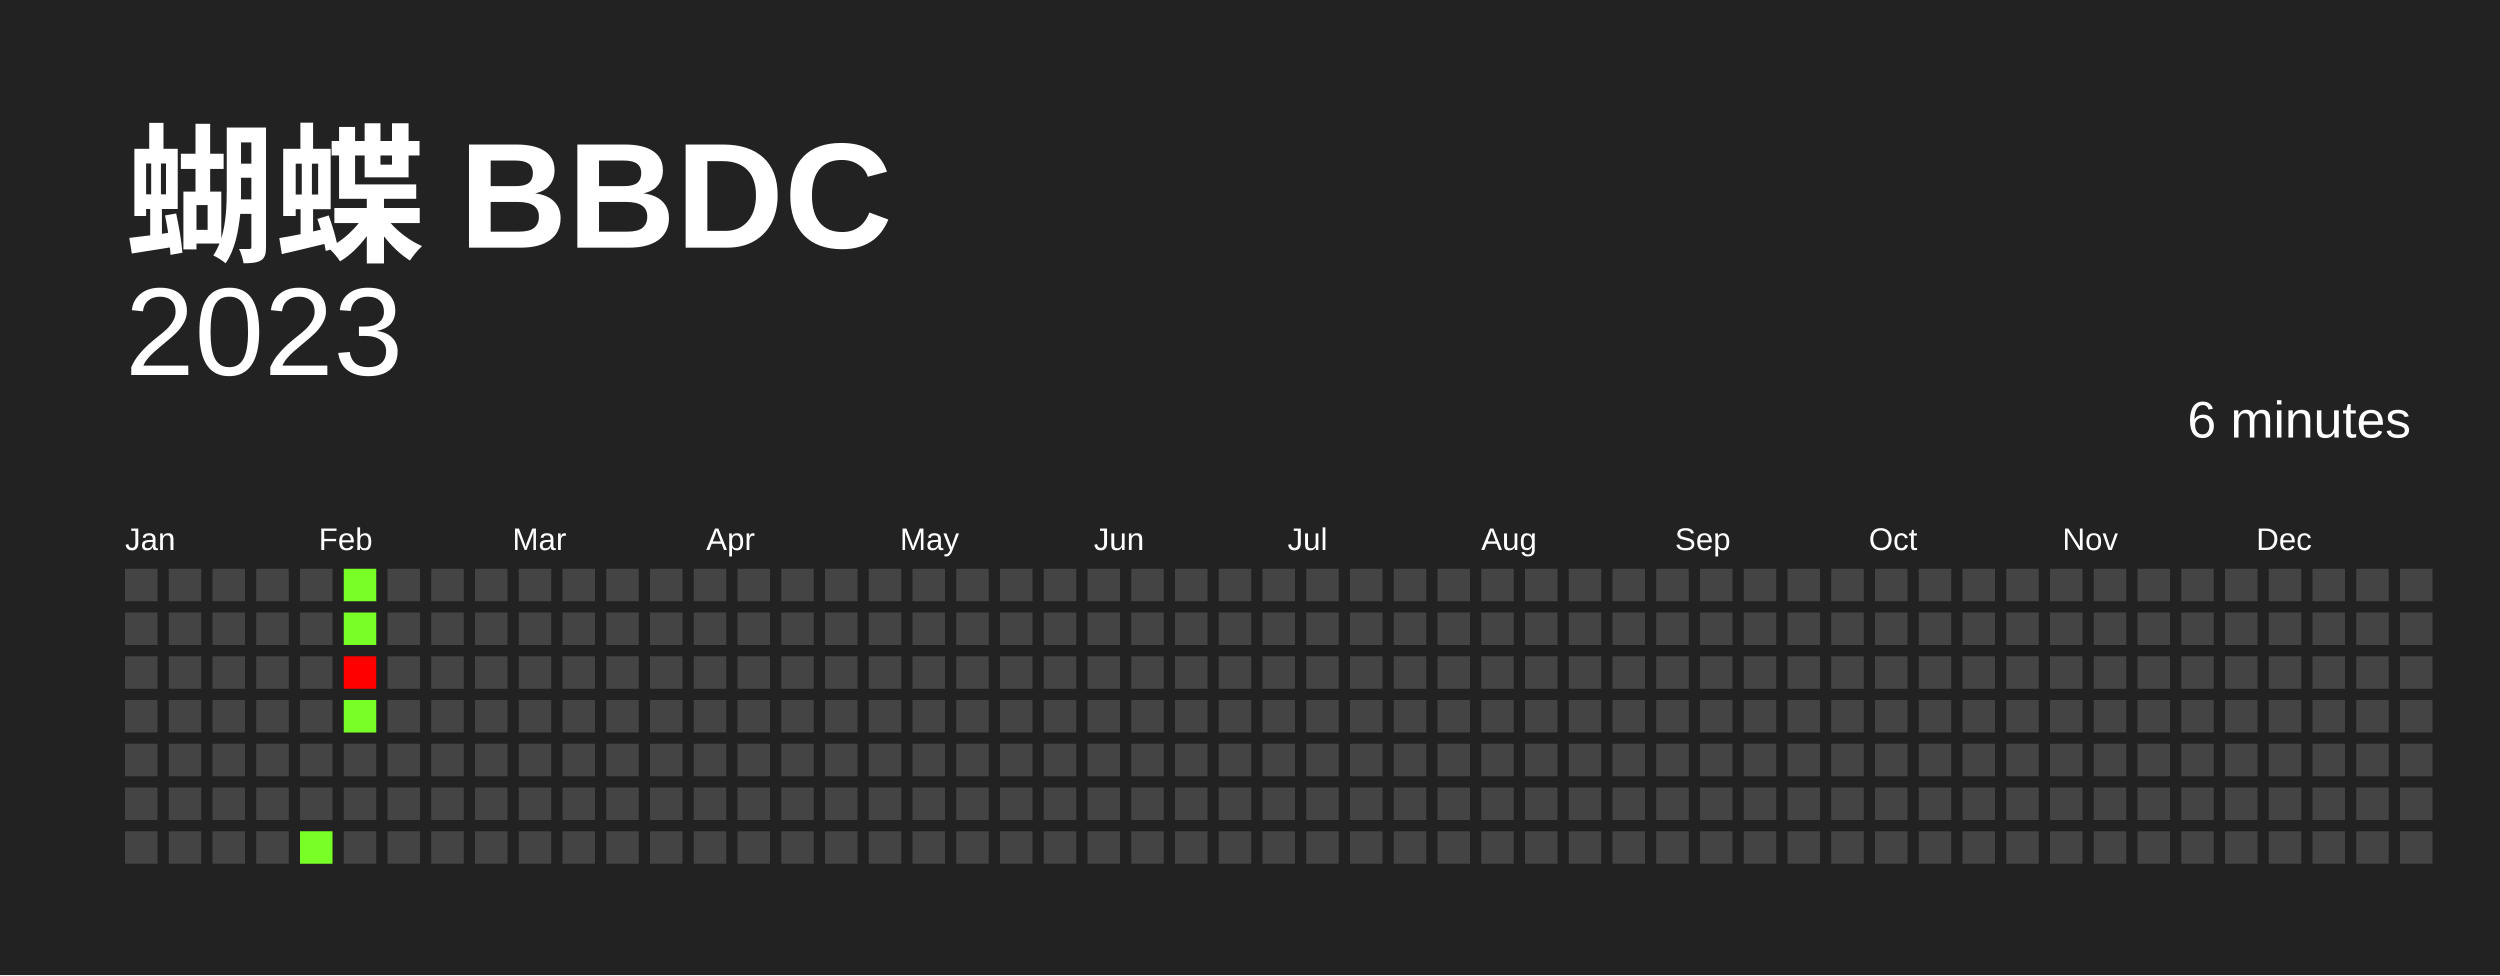
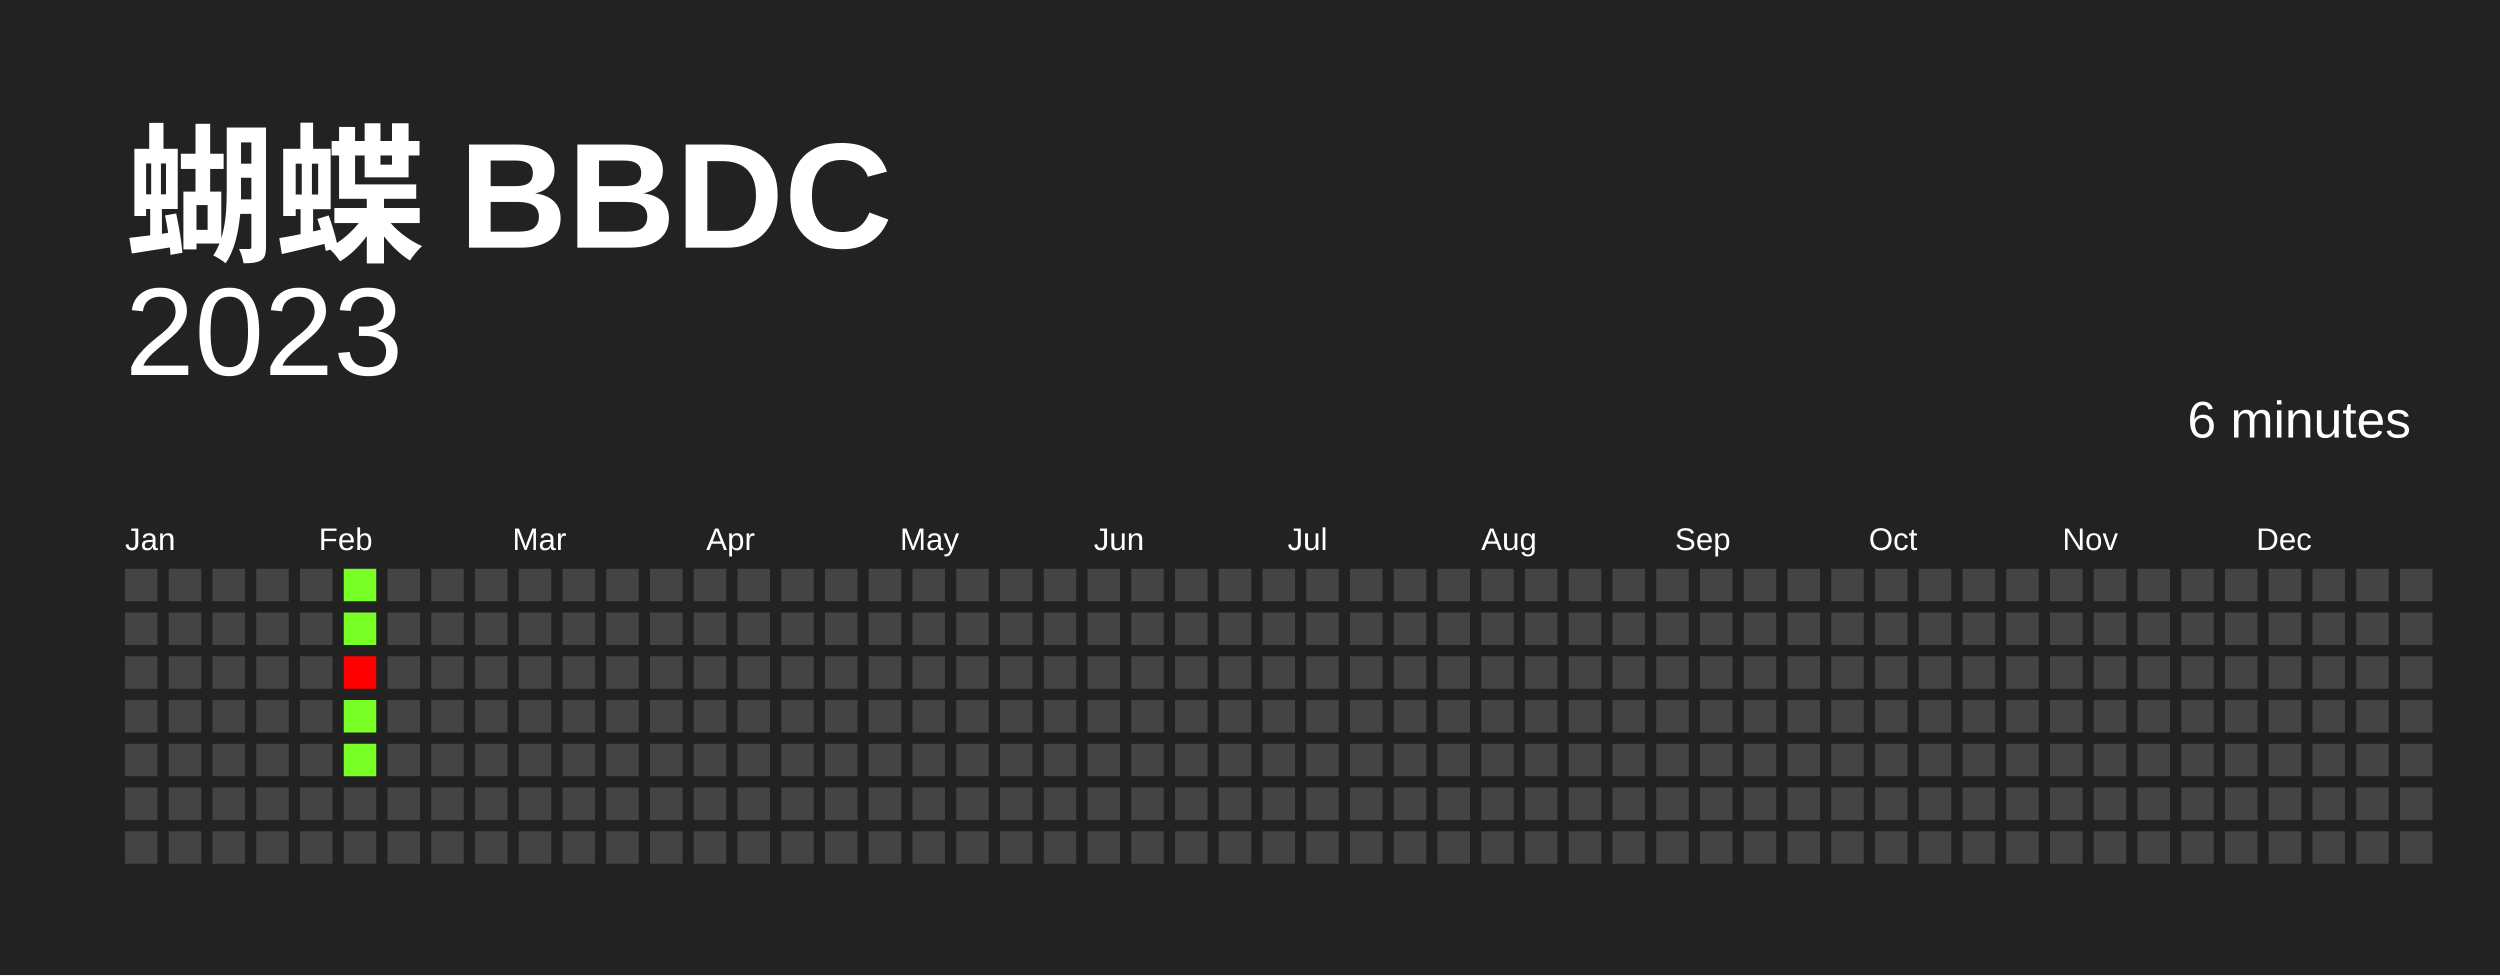
<svg xmlns="http://www.w3.org/2000/svg" baseProfile="full" height="78mm" version="1.1" viewBox="0,0,200,78" width="200mm">
  <defs />
  <rect fill="#222222" height="78" width="200" x="0" y="0" />
  <text fill="#FFFFFF" style="font-size:12px; font-family:Arial; font-weight:bold;" x="10" y="20">蝴蝶 BBDC</text>
  <text alignment-baseline="hanging" fill="#FFFFFF" style="font-size:10.0px; font-family:Arial;" x="10" y="30">2023</text>
  <text alignment-baseline="hanging" fill="#FFFFFF" style="font-size:4.125px; font-family:Arial;" x="175" y="35">6 minutes</text>
  <text fill="#FFFFFF" style="font-size:2.5px; font-family:Arial" x="10.0" y="44">Jan</text>
  <text fill="#FFFFFF" style="font-size:2.5px; font-family:Arial" x="25.5" y="44">Feb</text>
  <text fill="#FFFFFF" style="font-size:2.5px; font-family:Arial" x="41.0" y="44">Mar</text>
  <text fill="#FFFFFF" style="font-size:2.5px; font-family:Arial" x="56.5" y="44">Apr</text>
  <text fill="#FFFFFF" style="font-size:2.5px; font-family:Arial" x="72.0" y="44">May</text>
  <text fill="#FFFFFF" style="font-size:2.5px; font-family:Arial" x="87.5" y="44">Jun</text>
  <text fill="#FFFFFF" style="font-size:2.5px; font-family:Arial" x="103.0" y="44">Jul</text>
  <text fill="#FFFFFF" style="font-size:2.5px; font-family:Arial" x="118.5" y="44">Aug</text>
  <text fill="#FFFFFF" style="font-size:2.5px; font-family:Arial" x="134.0" y="44">Sep</text>
  <text fill="#FFFFFF" style="font-size:2.5px; font-family:Arial" x="149.5" y="44">Oct</text>
  <text fill="#FFFFFF" style="font-size:2.5px; font-family:Arial" x="165.0" y="44">Nov</text>
  <text fill="#FFFFFF" style="font-size:2.5px; font-family:Arial" x="180.5" y="44">Dec</text>
  <rect fill="#444444" height="2.6" width="2.6" x="10.0" y="45.5" />
  <rect fill="#444444" height="2.6" width="2.6" x="10.0" y="49.0" />
  <rect fill="#444444" height="2.6" width="2.6" x="10.0" y="52.5" />
  <rect fill="#444444" height="2.6" width="2.6" x="10.0" y="56.0" />
  <rect fill="#444444" height="2.6" width="2.6" x="10.0" y="59.5" />
  <rect fill="#444444" height="2.6" width="2.6" x="10.0" y="63.0" />
  <rect fill="#444444" height="2.6" width="2.6" x="10.0" y="66.5" />
  <rect fill="#444444" height="2.6" width="2.6" x="13.5" y="45.5" />
  <rect fill="#444444" height="2.6" width="2.6" x="13.5" y="49.0" />
  <rect fill="#444444" height="2.6" width="2.6" x="13.5" y="52.5" />
  <rect fill="#444444" height="2.6" width="2.6" x="13.5" y="56.0" />
  <rect fill="#444444" height="2.6" width="2.6" x="13.5" y="59.5" />
  <rect fill="#444444" height="2.6" width="2.6" x="13.5" y="63.0" />
  <rect fill="#444444" height="2.6" width="2.6" x="13.5" y="66.5" />
  <rect fill="#444444" height="2.6" width="2.6" x="17.0" y="45.5" />
  <rect fill="#444444" height="2.6" width="2.6" x="17.0" y="49.0" />
  <rect fill="#444444" height="2.6" width="2.6" x="17.0" y="52.5" />
  <rect fill="#444444" height="2.6" width="2.6" x="17.0" y="56.0" />
  <rect fill="#444444" height="2.6" width="2.6" x="17.0" y="59.5" />
  <rect fill="#444444" height="2.6" width="2.6" x="17.0" y="63.0" />
  <rect fill="#444444" height="2.6" width="2.6" x="17.0" y="66.5" />
  <rect fill="#444444" height="2.6" width="2.6" x="20.5" y="45.5" />
  <rect fill="#444444" height="2.6" width="2.6" x="20.5" y="49.0" />
  <rect fill="#444444" height="2.6" width="2.6" x="20.5" y="52.5" />
  <rect fill="#444444" height="2.6" width="2.6" x="20.5" y="56.0" />
  <rect fill="#444444" height="2.6" width="2.6" x="20.5" y="59.5" />
  <rect fill="#444444" height="2.6" width="2.6" x="20.5" y="63.0" />
  <rect fill="#444444" height="2.6" width="2.6" x="20.5" y="66.5" />
  <rect fill="#444444" height="2.6" width="2.6" x="24.0" y="45.5" />
  <rect fill="#444444" height="2.6" width="2.6" x="24.0" y="49.0" />
  <rect fill="#444444" height="2.6" width="2.6" x="24.0" y="52.5" />
  <rect fill="#444444" height="2.6" width="2.6" x="24.0" y="56.0" />
  <rect fill="#444444" height="2.6" width="2.6" x="24.0" y="59.5" />
  <rect fill="#444444" height="2.6" width="2.6" x="24.0" y="63.0" />
-   <rect fill="#77ff26" height="2.6" width="2.6" x="24.0" y="66.5" />
+   <rect fill="#444444" height="2.6" width="2.6" x="24.0" y="66.5" />
  <rect fill="#77ff26" height="2.6" width="2.6" x="27.5" y="45.5" />
  <rect fill="#77ff26" height="2.6" width="2.6" x="27.5" y="49.0" />
  <rect fill="red" height="2.6" width="2.6" x="27.5" y="52.5" />
  <rect fill="#77ff26" height="2.6" width="2.6" x="27.5" y="56.0" />
-   <rect fill="#444444" height="2.6" width="2.6" x="27.5" y="59.5" />
+   <rect fill="#77ff26" height="2.6" width="2.6" x="27.5" y="59.5" />
  <rect fill="#444444" height="2.6" width="2.6" x="27.5" y="63.0" />
  <rect fill="#444444" height="2.6" width="2.6" x="27.5" y="66.5" />
  <rect fill="#444444" height="2.6" width="2.6" x="31.0" y="45.5" />
  <rect fill="#444444" height="2.6" width="2.6" x="31.0" y="49.0" />
  <rect fill="#444444" height="2.6" width="2.6" x="31.0" y="52.5" />
  <rect fill="#444444" height="2.6" width="2.6" x="31.0" y="56.0" />
  <rect fill="#444444" height="2.6" width="2.6" x="31.0" y="59.5" />
  <rect fill="#444444" height="2.6" width="2.6" x="31.0" y="63.0" />
  <rect fill="#444444" height="2.6" width="2.6" x="31.0" y="66.5" />
  <rect fill="#444444" height="2.6" width="2.6" x="34.5" y="45.5" />
  <rect fill="#444444" height="2.6" width="2.6" x="34.5" y="49.0" />
  <rect fill="#444444" height="2.6" width="2.6" x="34.5" y="52.5" />
  <rect fill="#444444" height="2.6" width="2.6" x="34.5" y="56.0" />
  <rect fill="#444444" height="2.6" width="2.6" x="34.5" y="59.5" />
  <rect fill="#444444" height="2.6" width="2.6" x="34.5" y="63.0" />
  <rect fill="#444444" height="2.6" width="2.6" x="34.5" y="66.5" />
  <rect fill="#444444" height="2.6" width="2.6" x="38.0" y="45.5" />
  <rect fill="#444444" height="2.6" width="2.6" x="38.0" y="49.0" />
  <rect fill="#444444" height="2.6" width="2.6" x="38.0" y="52.5" />
  <rect fill="#444444" height="2.6" width="2.6" x="38.0" y="56.0" />
  <rect fill="#444444" height="2.6" width="2.6" x="38.0" y="59.5" />
  <rect fill="#444444" height="2.6" width="2.6" x="38.0" y="63.0" />
  <rect fill="#444444" height="2.6" width="2.6" x="38.0" y="66.5" />
  <rect fill="#444444" height="2.6" width="2.6" x="41.5" y="45.5" />
  <rect fill="#444444" height="2.6" width="2.6" x="41.5" y="49.0" />
  <rect fill="#444444" height="2.6" width="2.6" x="41.5" y="52.5" />
  <rect fill="#444444" height="2.6" width="2.6" x="41.5" y="56.0" />
  <rect fill="#444444" height="2.6" width="2.6" x="41.5" y="59.5" />
  <rect fill="#444444" height="2.6" width="2.6" x="41.5" y="63.0" />
  <rect fill="#444444" height="2.6" width="2.6" x="41.5" y="66.5" />
  <rect fill="#444444" height="2.6" width="2.6" x="45.0" y="45.5" />
  <rect fill="#444444" height="2.6" width="2.6" x="45.0" y="49.0" />
  <rect fill="#444444" height="2.6" width="2.6" x="45.0" y="52.5" />
  <rect fill="#444444" height="2.6" width="2.6" x="45.0" y="56.0" />
  <rect fill="#444444" height="2.6" width="2.6" x="45.0" y="59.5" />
  <rect fill="#444444" height="2.6" width="2.6" x="45.0" y="63.0" />
  <rect fill="#444444" height="2.6" width="2.6" x="45.0" y="66.5" />
  <rect fill="#444444" height="2.6" width="2.6" x="48.5" y="45.5" />
  <rect fill="#444444" height="2.6" width="2.6" x="48.5" y="49.0" />
  <rect fill="#444444" height="2.6" width="2.6" x="48.5" y="52.5" />
  <rect fill="#444444" height="2.6" width="2.6" x="48.5" y="56.0" />
  <rect fill="#444444" height="2.6" width="2.6" x="48.5" y="59.5" />
  <rect fill="#444444" height="2.6" width="2.6" x="48.5" y="63.0" />
  <rect fill="#444444" height="2.6" width="2.6" x="48.5" y="66.5" />
  <rect fill="#444444" height="2.6" width="2.6" x="52.0" y="45.5" />
  <rect fill="#444444" height="2.6" width="2.6" x="52.0" y="49.0" />
  <rect fill="#444444" height="2.6" width="2.6" x="52.0" y="52.5" />
  <rect fill="#444444" height="2.6" width="2.6" x="52.0" y="56.0" />
  <rect fill="#444444" height="2.6" width="2.6" x="52.0" y="59.5" />
  <rect fill="#444444" height="2.6" width="2.6" x="52.0" y="63.0" />
  <rect fill="#444444" height="2.6" width="2.6" x="52.0" y="66.5" />
  <rect fill="#444444" height="2.6" width="2.6" x="55.5" y="45.5" />
  <rect fill="#444444" height="2.6" width="2.6" x="55.5" y="49.0" />
  <rect fill="#444444" height="2.6" width="2.6" x="55.5" y="52.5" />
  <rect fill="#444444" height="2.6" width="2.6" x="55.5" y="56.0" />
  <rect fill="#444444" height="2.6" width="2.6" x="55.5" y="59.5" />
  <rect fill="#444444" height="2.6" width="2.6" x="55.5" y="63.0" />
  <rect fill="#444444" height="2.6" width="2.6" x="55.5" y="66.5" />
  <rect fill="#444444" height="2.6" width="2.6" x="59.0" y="45.5" />
  <rect fill="#444444" height="2.6" width="2.6" x="59.0" y="49.0" />
  <rect fill="#444444" height="2.6" width="2.6" x="59.0" y="52.5" />
  <rect fill="#444444" height="2.6" width="2.6" x="59.0" y="56.0" />
  <rect fill="#444444" height="2.6" width="2.6" x="59.0" y="59.5" />
  <rect fill="#444444" height="2.6" width="2.6" x="59.0" y="63.0" />
  <rect fill="#444444" height="2.6" width="2.6" x="59.0" y="66.5" />
  <rect fill="#444444" height="2.6" width="2.6" x="62.5" y="45.5" />
  <rect fill="#444444" height="2.6" width="2.6" x="62.5" y="49.0" />
  <rect fill="#444444" height="2.6" width="2.6" x="62.5" y="52.5" />
  <rect fill="#444444" height="2.6" width="2.6" x="62.5" y="56.0" />
  <rect fill="#444444" height="2.6" width="2.6" x="62.5" y="59.5" />
  <rect fill="#444444" height="2.6" width="2.6" x="62.5" y="63.0" />
  <rect fill="#444444" height="2.6" width="2.6" x="62.5" y="66.5" />
  <rect fill="#444444" height="2.6" width="2.6" x="66.0" y="45.5" />
  <rect fill="#444444" height="2.6" width="2.6" x="66.0" y="49.0" />
  <rect fill="#444444" height="2.6" width="2.6" x="66.0" y="52.5" />
  <rect fill="#444444" height="2.6" width="2.6" x="66.0" y="56.0" />
  <rect fill="#444444" height="2.6" width="2.6" x="66.0" y="59.5" />
  <rect fill="#444444" height="2.6" width="2.6" x="66.0" y="63.0" />
  <rect fill="#444444" height="2.6" width="2.6" x="66.0" y="66.5" />
  <rect fill="#444444" height="2.6" width="2.6" x="69.5" y="45.5" />
  <rect fill="#444444" height="2.6" width="2.6" x="69.5" y="49.0" />
  <rect fill="#444444" height="2.6" width="2.6" x="69.5" y="52.5" />
  <rect fill="#444444" height="2.6" width="2.6" x="69.5" y="56.0" />
  <rect fill="#444444" height="2.6" width="2.6" x="69.5" y="59.5" />
  <rect fill="#444444" height="2.6" width="2.6" x="69.5" y="63.0" />
  <rect fill="#444444" height="2.6" width="2.6" x="69.5" y="66.5" />
  <rect fill="#444444" height="2.6" width="2.6" x="73.0" y="45.5" />
  <rect fill="#444444" height="2.6" width="2.6" x="73.0" y="49.0" />
  <rect fill="#444444" height="2.6" width="2.6" x="73.0" y="52.5" />
  <rect fill="#444444" height="2.6" width="2.6" x="73.0" y="56.0" />
  <rect fill="#444444" height="2.6" width="2.6" x="73.0" y="59.5" />
  <rect fill="#444444" height="2.6" width="2.6" x="73.0" y="63.0" />
  <rect fill="#444444" height="2.6" width="2.6" x="73.0" y="66.5" />
  <rect fill="#444444" height="2.6" width="2.6" x="76.5" y="45.5" />
  <rect fill="#444444" height="2.6" width="2.6" x="76.5" y="49.0" />
  <rect fill="#444444" height="2.6" width="2.6" x="76.5" y="52.5" />
  <rect fill="#444444" height="2.6" width="2.6" x="76.5" y="56.0" />
  <rect fill="#444444" height="2.6" width="2.6" x="76.5" y="59.5" />
  <rect fill="#444444" height="2.6" width="2.6" x="76.5" y="63.0" />
  <rect fill="#444444" height="2.6" width="2.6" x="76.5" y="66.5" />
  <rect fill="#444444" height="2.6" width="2.6" x="80.0" y="45.5" />
  <rect fill="#444444" height="2.6" width="2.6" x="80.0" y="49.0" />
  <rect fill="#444444" height="2.6" width="2.6" x="80.0" y="52.5" />
  <rect fill="#444444" height="2.6" width="2.6" x="80.0" y="56.0" />
  <rect fill="#444444" height="2.6" width="2.6" x="80.0" y="59.5" />
  <rect fill="#444444" height="2.6" width="2.6" x="80.0" y="63.0" />
  <rect fill="#444444" height="2.6" width="2.6" x="80.0" y="66.5" />
  <rect fill="#444444" height="2.6" width="2.6" x="83.5" y="45.5" />
  <rect fill="#444444" height="2.6" width="2.6" x="83.5" y="49.0" />
  <rect fill="#444444" height="2.6" width="2.6" x="83.5" y="52.5" />
  <rect fill="#444444" height="2.6" width="2.6" x="83.5" y="56.0" />
  <rect fill="#444444" height="2.6" width="2.6" x="83.5" y="59.5" />
  <rect fill="#444444" height="2.6" width="2.6" x="83.5" y="63.0" />
  <rect fill="#444444" height="2.6" width="2.6" x="83.5" y="66.5" />
  <rect fill="#444444" height="2.6" width="2.6" x="87.0" y="45.5" />
  <rect fill="#444444" height="2.6" width="2.6" x="87.0" y="49.0" />
  <rect fill="#444444" height="2.6" width="2.6" x="87.0" y="52.5" />
  <rect fill="#444444" height="2.6" width="2.6" x="87.0" y="56.0" />
  <rect fill="#444444" height="2.6" width="2.6" x="87.0" y="59.5" />
  <rect fill="#444444" height="2.6" width="2.6" x="87.0" y="63.0" />
  <rect fill="#444444" height="2.6" width="2.6" x="87.0" y="66.5" />
  <rect fill="#444444" height="2.6" width="2.6" x="90.5" y="45.5" />
  <rect fill="#444444" height="2.6" width="2.6" x="90.5" y="49.0" />
  <rect fill="#444444" height="2.6" width="2.6" x="90.5" y="52.5" />
  <rect fill="#444444" height="2.6" width="2.6" x="90.5" y="56.0" />
  <rect fill="#444444" height="2.6" width="2.6" x="90.5" y="59.5" />
  <rect fill="#444444" height="2.6" width="2.6" x="90.5" y="63.0" />
  <rect fill="#444444" height="2.6" width="2.6" x="90.5" y="66.5" />
  <rect fill="#444444" height="2.6" width="2.6" x="94.0" y="45.5" />
  <rect fill="#444444" height="2.6" width="2.6" x="94.0" y="49.0" />
  <rect fill="#444444" height="2.6" width="2.6" x="94.0" y="52.5" />
  <rect fill="#444444" height="2.6" width="2.6" x="94.0" y="56.0" />
  <rect fill="#444444" height="2.6" width="2.6" x="94.0" y="59.5" />
  <rect fill="#444444" height="2.6" width="2.6" x="94.0" y="63.0" />
  <rect fill="#444444" height="2.6" width="2.6" x="94.0" y="66.5" />
  <rect fill="#444444" height="2.6" width="2.6" x="97.5" y="45.5" />
  <rect fill="#444444" height="2.6" width="2.6" x="97.5" y="49.0" />
  <rect fill="#444444" height="2.6" width="2.6" x="97.5" y="52.5" />
  <rect fill="#444444" height="2.6" width="2.6" x="97.5" y="56.0" />
  <rect fill="#444444" height="2.6" width="2.6" x="97.5" y="59.5" />
  <rect fill="#444444" height="2.6" width="2.6" x="97.5" y="63.0" />
  <rect fill="#444444" height="2.6" width="2.6" x="97.5" y="66.5" />
  <rect fill="#444444" height="2.6" width="2.6" x="101.0" y="45.5" />
  <rect fill="#444444" height="2.6" width="2.6" x="101.0" y="49.0" />
  <rect fill="#444444" height="2.6" width="2.6" x="101.0" y="52.5" />
  <rect fill="#444444" height="2.6" width="2.6" x="101.0" y="56.0" />
  <rect fill="#444444" height="2.6" width="2.6" x="101.0" y="59.5" />
  <rect fill="#444444" height="2.6" width="2.6" x="101.0" y="63.0" />
  <rect fill="#444444" height="2.6" width="2.6" x="101.0" y="66.5" />
  <rect fill="#444444" height="2.6" width="2.6" x="104.5" y="45.5" />
  <rect fill="#444444" height="2.6" width="2.6" x="104.5" y="49.0" />
  <rect fill="#444444" height="2.6" width="2.6" x="104.5" y="52.5" />
  <rect fill="#444444" height="2.6" width="2.6" x="104.5" y="56.0" />
  <rect fill="#444444" height="2.6" width="2.6" x="104.5" y="59.5" />
  <rect fill="#444444" height="2.6" width="2.6" x="104.5" y="63.0" />
  <rect fill="#444444" height="2.6" width="2.6" x="104.5" y="66.5" />
  <rect fill="#444444" height="2.6" width="2.6" x="108.0" y="45.5" />
  <rect fill="#444444" height="2.6" width="2.6" x="108.0" y="49.0" />
  <rect fill="#444444" height="2.6" width="2.6" x="108.0" y="52.5" />
  <rect fill="#444444" height="2.6" width="2.6" x="108.0" y="56.0" />
  <rect fill="#444444" height="2.6" width="2.6" x="108.0" y="59.5" />
  <rect fill="#444444" height="2.6" width="2.6" x="108.0" y="63.0" />
  <rect fill="#444444" height="2.6" width="2.6" x="108.0" y="66.5" />
  <rect fill="#444444" height="2.6" width="2.6" x="111.5" y="45.5" />
  <rect fill="#444444" height="2.6" width="2.6" x="111.5" y="49.0" />
  <rect fill="#444444" height="2.6" width="2.6" x="111.5" y="52.5" />
  <rect fill="#444444" height="2.6" width="2.6" x="111.5" y="56.0" />
  <rect fill="#444444" height="2.6" width="2.6" x="111.5" y="59.5" />
  <rect fill="#444444" height="2.6" width="2.6" x="111.5" y="63.0" />
  <rect fill="#444444" height="2.6" width="2.6" x="111.5" y="66.5" />
  <rect fill="#444444" height="2.6" width="2.6" x="115.0" y="45.5" />
  <rect fill="#444444" height="2.6" width="2.6" x="115.0" y="49.0" />
  <rect fill="#444444" height="2.6" width="2.6" x="115.0" y="52.5" />
  <rect fill="#444444" height="2.6" width="2.6" x="115.0" y="56.0" />
  <rect fill="#444444" height="2.6" width="2.6" x="115.0" y="59.5" />
  <rect fill="#444444" height="2.6" width="2.6" x="115.0" y="63.0" />
  <rect fill="#444444" height="2.6" width="2.6" x="115.0" y="66.5" />
  <rect fill="#444444" height="2.6" width="2.6" x="118.5" y="45.5" />
  <rect fill="#444444" height="2.6" width="2.6" x="118.5" y="49.0" />
  <rect fill="#444444" height="2.6" width="2.6" x="118.5" y="52.5" />
  <rect fill="#444444" height="2.6" width="2.6" x="118.5" y="56.0" />
  <rect fill="#444444" height="2.6" width="2.6" x="118.5" y="59.5" />
  <rect fill="#444444" height="2.6" width="2.6" x="118.5" y="63.0" />
  <rect fill="#444444" height="2.6" width="2.6" x="118.5" y="66.5" />
  <rect fill="#444444" height="2.6" width="2.6" x="122.0" y="45.5" />
  <rect fill="#444444" height="2.6" width="2.6" x="122.0" y="49.0" />
  <rect fill="#444444" height="2.6" width="2.6" x="122.0" y="52.5" />
  <rect fill="#444444" height="2.6" width="2.6" x="122.0" y="56.0" />
  <rect fill="#444444" height="2.6" width="2.6" x="122.0" y="59.5" />
  <rect fill="#444444" height="2.6" width="2.6" x="122.0" y="63.0" />
  <rect fill="#444444" height="2.6" width="2.6" x="122.0" y="66.5" />
  <rect fill="#444444" height="2.6" width="2.6" x="125.5" y="45.5" />
  <rect fill="#444444" height="2.6" width="2.6" x="125.5" y="49.0" />
  <rect fill="#444444" height="2.6" width="2.6" x="125.5" y="52.5" />
  <rect fill="#444444" height="2.6" width="2.6" x="125.5" y="56.0" />
  <rect fill="#444444" height="2.6" width="2.6" x="125.5" y="59.5" />
  <rect fill="#444444" height="2.6" width="2.6" x="125.5" y="63.0" />
  <rect fill="#444444" height="2.6" width="2.6" x="125.5" y="66.5" />
  <rect fill="#444444" height="2.6" width="2.6" x="129.0" y="45.5" />
  <rect fill="#444444" height="2.6" width="2.6" x="129.0" y="49.0" />
  <rect fill="#444444" height="2.6" width="2.6" x="129.0" y="52.5" />
  <rect fill="#444444" height="2.6" width="2.6" x="129.0" y="56.0" />
  <rect fill="#444444" height="2.6" width="2.6" x="129.0" y="59.5" />
  <rect fill="#444444" height="2.6" width="2.6" x="129.0" y="63.0" />
  <rect fill="#444444" height="2.6" width="2.6" x="129.0" y="66.5" />
  <rect fill="#444444" height="2.6" width="2.6" x="132.5" y="45.5" />
  <rect fill="#444444" height="2.6" width="2.6" x="132.5" y="49.0" />
  <rect fill="#444444" height="2.6" width="2.6" x="132.5" y="52.5" />
  <rect fill="#444444" height="2.6" width="2.6" x="132.5" y="56.0" />
  <rect fill="#444444" height="2.6" width="2.6" x="132.5" y="59.5" />
  <rect fill="#444444" height="2.6" width="2.6" x="132.5" y="63.0" />
  <rect fill="#444444" height="2.6" width="2.6" x="132.5" y="66.5" />
  <rect fill="#444444" height="2.6" width="2.6" x="136.0" y="45.5" />
  <rect fill="#444444" height="2.6" width="2.6" x="136.0" y="49.0" />
  <rect fill="#444444" height="2.6" width="2.6" x="136.0" y="52.5" />
  <rect fill="#444444" height="2.6" width="2.6" x="136.0" y="56.0" />
  <rect fill="#444444" height="2.6" width="2.6" x="136.0" y="59.5" />
  <rect fill="#444444" height="2.6" width="2.6" x="136.0" y="63.0" />
  <rect fill="#444444" height="2.6" width="2.6" x="136.0" y="66.5" />
  <rect fill="#444444" height="2.6" width="2.6" x="139.5" y="45.5" />
  <rect fill="#444444" height="2.6" width="2.6" x="139.5" y="49.0" />
  <rect fill="#444444" height="2.6" width="2.6" x="139.5" y="52.5" />
  <rect fill="#444444" height="2.6" width="2.6" x="139.5" y="56.0" />
  <rect fill="#444444" height="2.6" width="2.6" x="139.5" y="59.5" />
  <rect fill="#444444" height="2.6" width="2.6" x="139.5" y="63.0" />
  <rect fill="#444444" height="2.6" width="2.6" x="139.5" y="66.5" />
  <rect fill="#444444" height="2.6" width="2.6" x="143.0" y="45.5" />
  <rect fill="#444444" height="2.6" width="2.6" x="143.0" y="49.0" />
  <rect fill="#444444" height="2.6" width="2.6" x="143.0" y="52.5" />
  <rect fill="#444444" height="2.6" width="2.6" x="143.0" y="56.0" />
  <rect fill="#444444" height="2.6" width="2.6" x="143.0" y="59.5" />
  <rect fill="#444444" height="2.6" width="2.6" x="143.0" y="63.0" />
  <rect fill="#444444" height="2.6" width="2.6" x="143.0" y="66.5" />
  <rect fill="#444444" height="2.6" width="2.6" x="146.5" y="45.5" />
  <rect fill="#444444" height="2.6" width="2.6" x="146.5" y="49.0" />
  <rect fill="#444444" height="2.6" width="2.6" x="146.5" y="52.5" />
  <rect fill="#444444" height="2.6" width="2.6" x="146.5" y="56.0" />
  <rect fill="#444444" height="2.6" width="2.6" x="146.5" y="59.5" />
  <rect fill="#444444" height="2.6" width="2.6" x="146.5" y="63.0" />
  <rect fill="#444444" height="2.6" width="2.6" x="146.5" y="66.5" />
  <rect fill="#444444" height="2.6" width="2.6" x="150.0" y="45.5" />
  <rect fill="#444444" height="2.6" width="2.6" x="150.0" y="49.0" />
  <rect fill="#444444" height="2.6" width="2.6" x="150.0" y="52.5" />
  <rect fill="#444444" height="2.6" width="2.6" x="150.0" y="56.0" />
  <rect fill="#444444" height="2.6" width="2.6" x="150.0" y="59.5" />
  <rect fill="#444444" height="2.6" width="2.6" x="150.0" y="63.0" />
  <rect fill="#444444" height="2.6" width="2.6" x="150.0" y="66.5" />
  <rect fill="#444444" height="2.6" width="2.6" x="153.5" y="45.5" />
  <rect fill="#444444" height="2.6" width="2.6" x="153.5" y="49.0" />
  <rect fill="#444444" height="2.6" width="2.6" x="153.5" y="52.5" />
  <rect fill="#444444" height="2.6" width="2.6" x="153.5" y="56.0" />
  <rect fill="#444444" height="2.6" width="2.6" x="153.5" y="59.5" />
  <rect fill="#444444" height="2.6" width="2.6" x="153.5" y="63.0" />
  <rect fill="#444444" height="2.6" width="2.6" x="153.5" y="66.5" />
  <rect fill="#444444" height="2.6" width="2.6" x="157.0" y="45.5" />
  <rect fill="#444444" height="2.6" width="2.6" x="157.0" y="49.0" />
  <rect fill="#444444" height="2.6" width="2.6" x="157.0" y="52.5" />
  <rect fill="#444444" height="2.6" width="2.6" x="157.0" y="56.0" />
  <rect fill="#444444" height="2.6" width="2.6" x="157.0" y="59.5" />
  <rect fill="#444444" height="2.6" width="2.6" x="157.0" y="63.0" />
  <rect fill="#444444" height="2.6" width="2.6" x="157.0" y="66.5" />
  <rect fill="#444444" height="2.6" width="2.6" x="160.5" y="45.5" />
  <rect fill="#444444" height="2.6" width="2.6" x="160.5" y="49.0" />
  <rect fill="#444444" height="2.6" width="2.6" x="160.5" y="52.5" />
  <rect fill="#444444" height="2.6" width="2.6" x="160.5" y="56.0" />
  <rect fill="#444444" height="2.6" width="2.6" x="160.5" y="59.5" />
  <rect fill="#444444" height="2.6" width="2.6" x="160.5" y="63.0" />
  <rect fill="#444444" height="2.6" width="2.6" x="160.5" y="66.5" />
  <rect fill="#444444" height="2.6" width="2.6" x="164.0" y="45.5" />
  <rect fill="#444444" height="2.6" width="2.6" x="164.0" y="49.0" />
  <rect fill="#444444" height="2.6" width="2.6" x="164.0" y="52.5" />
  <rect fill="#444444" height="2.6" width="2.6" x="164.0" y="56.0" />
  <rect fill="#444444" height="2.6" width="2.6" x="164.0" y="59.5" />
  <rect fill="#444444" height="2.6" width="2.6" x="164.0" y="63.0" />
  <rect fill="#444444" height="2.6" width="2.6" x="164.0" y="66.5" />
  <rect fill="#444444" height="2.6" width="2.6" x="167.5" y="45.5" />
  <rect fill="#444444" height="2.6" width="2.6" x="167.5" y="49.0" />
  <rect fill="#444444" height="2.6" width="2.6" x="167.5" y="52.5" />
  <rect fill="#444444" height="2.6" width="2.6" x="167.5" y="56.0" />
  <rect fill="#444444" height="2.6" width="2.6" x="167.5" y="59.5" />
  <rect fill="#444444" height="2.6" width="2.6" x="167.5" y="63.0" />
  <rect fill="#444444" height="2.6" width="2.6" x="167.5" y="66.5" />
  <rect fill="#444444" height="2.6" width="2.6" x="171.0" y="45.5" />
  <rect fill="#444444" height="2.6" width="2.6" x="171.0" y="49.0" />
  <rect fill="#444444" height="2.6" width="2.6" x="171.0" y="52.5" />
  <rect fill="#444444" height="2.6" width="2.6" x="171.0" y="56.0" />
  <rect fill="#444444" height="2.6" width="2.6" x="171.0" y="59.5" />
  <rect fill="#444444" height="2.6" width="2.6" x="171.0" y="63.0" />
  <rect fill="#444444" height="2.6" width="2.6" x="171.0" y="66.5" />
  <rect fill="#444444" height="2.6" width="2.6" x="174.5" y="45.5" />
  <rect fill="#444444" height="2.6" width="2.6" x="174.5" y="49.0" />
  <rect fill="#444444" height="2.6" width="2.6" x="174.5" y="52.5" />
  <rect fill="#444444" height="2.6" width="2.6" x="174.5" y="56.0" />
  <rect fill="#444444" height="2.6" width="2.6" x="174.5" y="59.5" />
  <rect fill="#444444" height="2.6" width="2.6" x="174.5" y="63.0" />
  <rect fill="#444444" height="2.6" width="2.6" x="174.5" y="66.5" />
  <rect fill="#444444" height="2.6" width="2.6" x="178.0" y="45.5" />
  <rect fill="#444444" height="2.6" width="2.6" x="178.0" y="49.0" />
  <rect fill="#444444" height="2.6" width="2.6" x="178.0" y="52.5" />
  <rect fill="#444444" height="2.6" width="2.6" x="178.0" y="56.0" />
  <rect fill="#444444" height="2.6" width="2.6" x="178.0" y="59.5" />
  <rect fill="#444444" height="2.6" width="2.6" x="178.0" y="63.0" />
  <rect fill="#444444" height="2.6" width="2.6" x="178.0" y="66.5" />
  <rect fill="#444444" height="2.6" width="2.6" x="181.5" y="45.5" />
  <rect fill="#444444" height="2.6" width="2.6" x="181.5" y="49.0" />
  <rect fill="#444444" height="2.6" width="2.6" x="181.5" y="52.5" />
  <rect fill="#444444" height="2.6" width="2.6" x="181.5" y="56.0" />
  <rect fill="#444444" height="2.6" width="2.6" x="181.5" y="59.5" />
  <rect fill="#444444" height="2.6" width="2.6" x="181.5" y="63.0" />
  <rect fill="#444444" height="2.6" width="2.6" x="181.5" y="66.5" />
  <rect fill="#444444" height="2.6" width="2.6" x="185.0" y="45.5" />
  <rect fill="#444444" height="2.6" width="2.6" x="185.0" y="49.0" />
  <rect fill="#444444" height="2.6" width="2.6" x="185.0" y="52.5" />
  <rect fill="#444444" height="2.6" width="2.6" x="185.0" y="56.0" />
  <rect fill="#444444" height="2.6" width="2.6" x="185.0" y="59.5" />
  <rect fill="#444444" height="2.6" width="2.6" x="185.0" y="63.0" />
  <rect fill="#444444" height="2.6" width="2.6" x="185.0" y="66.5" />
  <rect fill="#444444" height="2.6" width="2.6" x="188.5" y="45.5" />
  <rect fill="#444444" height="2.6" width="2.6" x="188.5" y="49.0" />
  <rect fill="#444444" height="2.6" width="2.6" x="188.5" y="52.5" />
  <rect fill="#444444" height="2.6" width="2.6" x="188.5" y="56.0" />
  <rect fill="#444444" height="2.6" width="2.6" x="188.5" y="59.5" />
  <rect fill="#444444" height="2.6" width="2.6" x="188.5" y="63.0" />
  <rect fill="#444444" height="2.6" width="2.6" x="188.5" y="66.5" />
  <rect fill="#444444" height="2.6" width="2.6" x="192.0" y="45.5" />
  <rect fill="#444444" height="2.6" width="2.6" x="192.0" y="49.0" />
  <rect fill="#444444" height="2.6" width="2.6" x="192.0" y="52.5" />
  <rect fill="#444444" height="2.6" width="2.6" x="192.0" y="56.0" />
  <rect fill="#444444" height="2.6" width="2.6" x="192.0" y="59.5" />
  <rect fill="#444444" height="2.6" width="2.6" x="192.0" y="63.0" />
  <rect fill="#444444" height="2.6" width="2.6" x="192.0" y="66.5" />
</svg>
